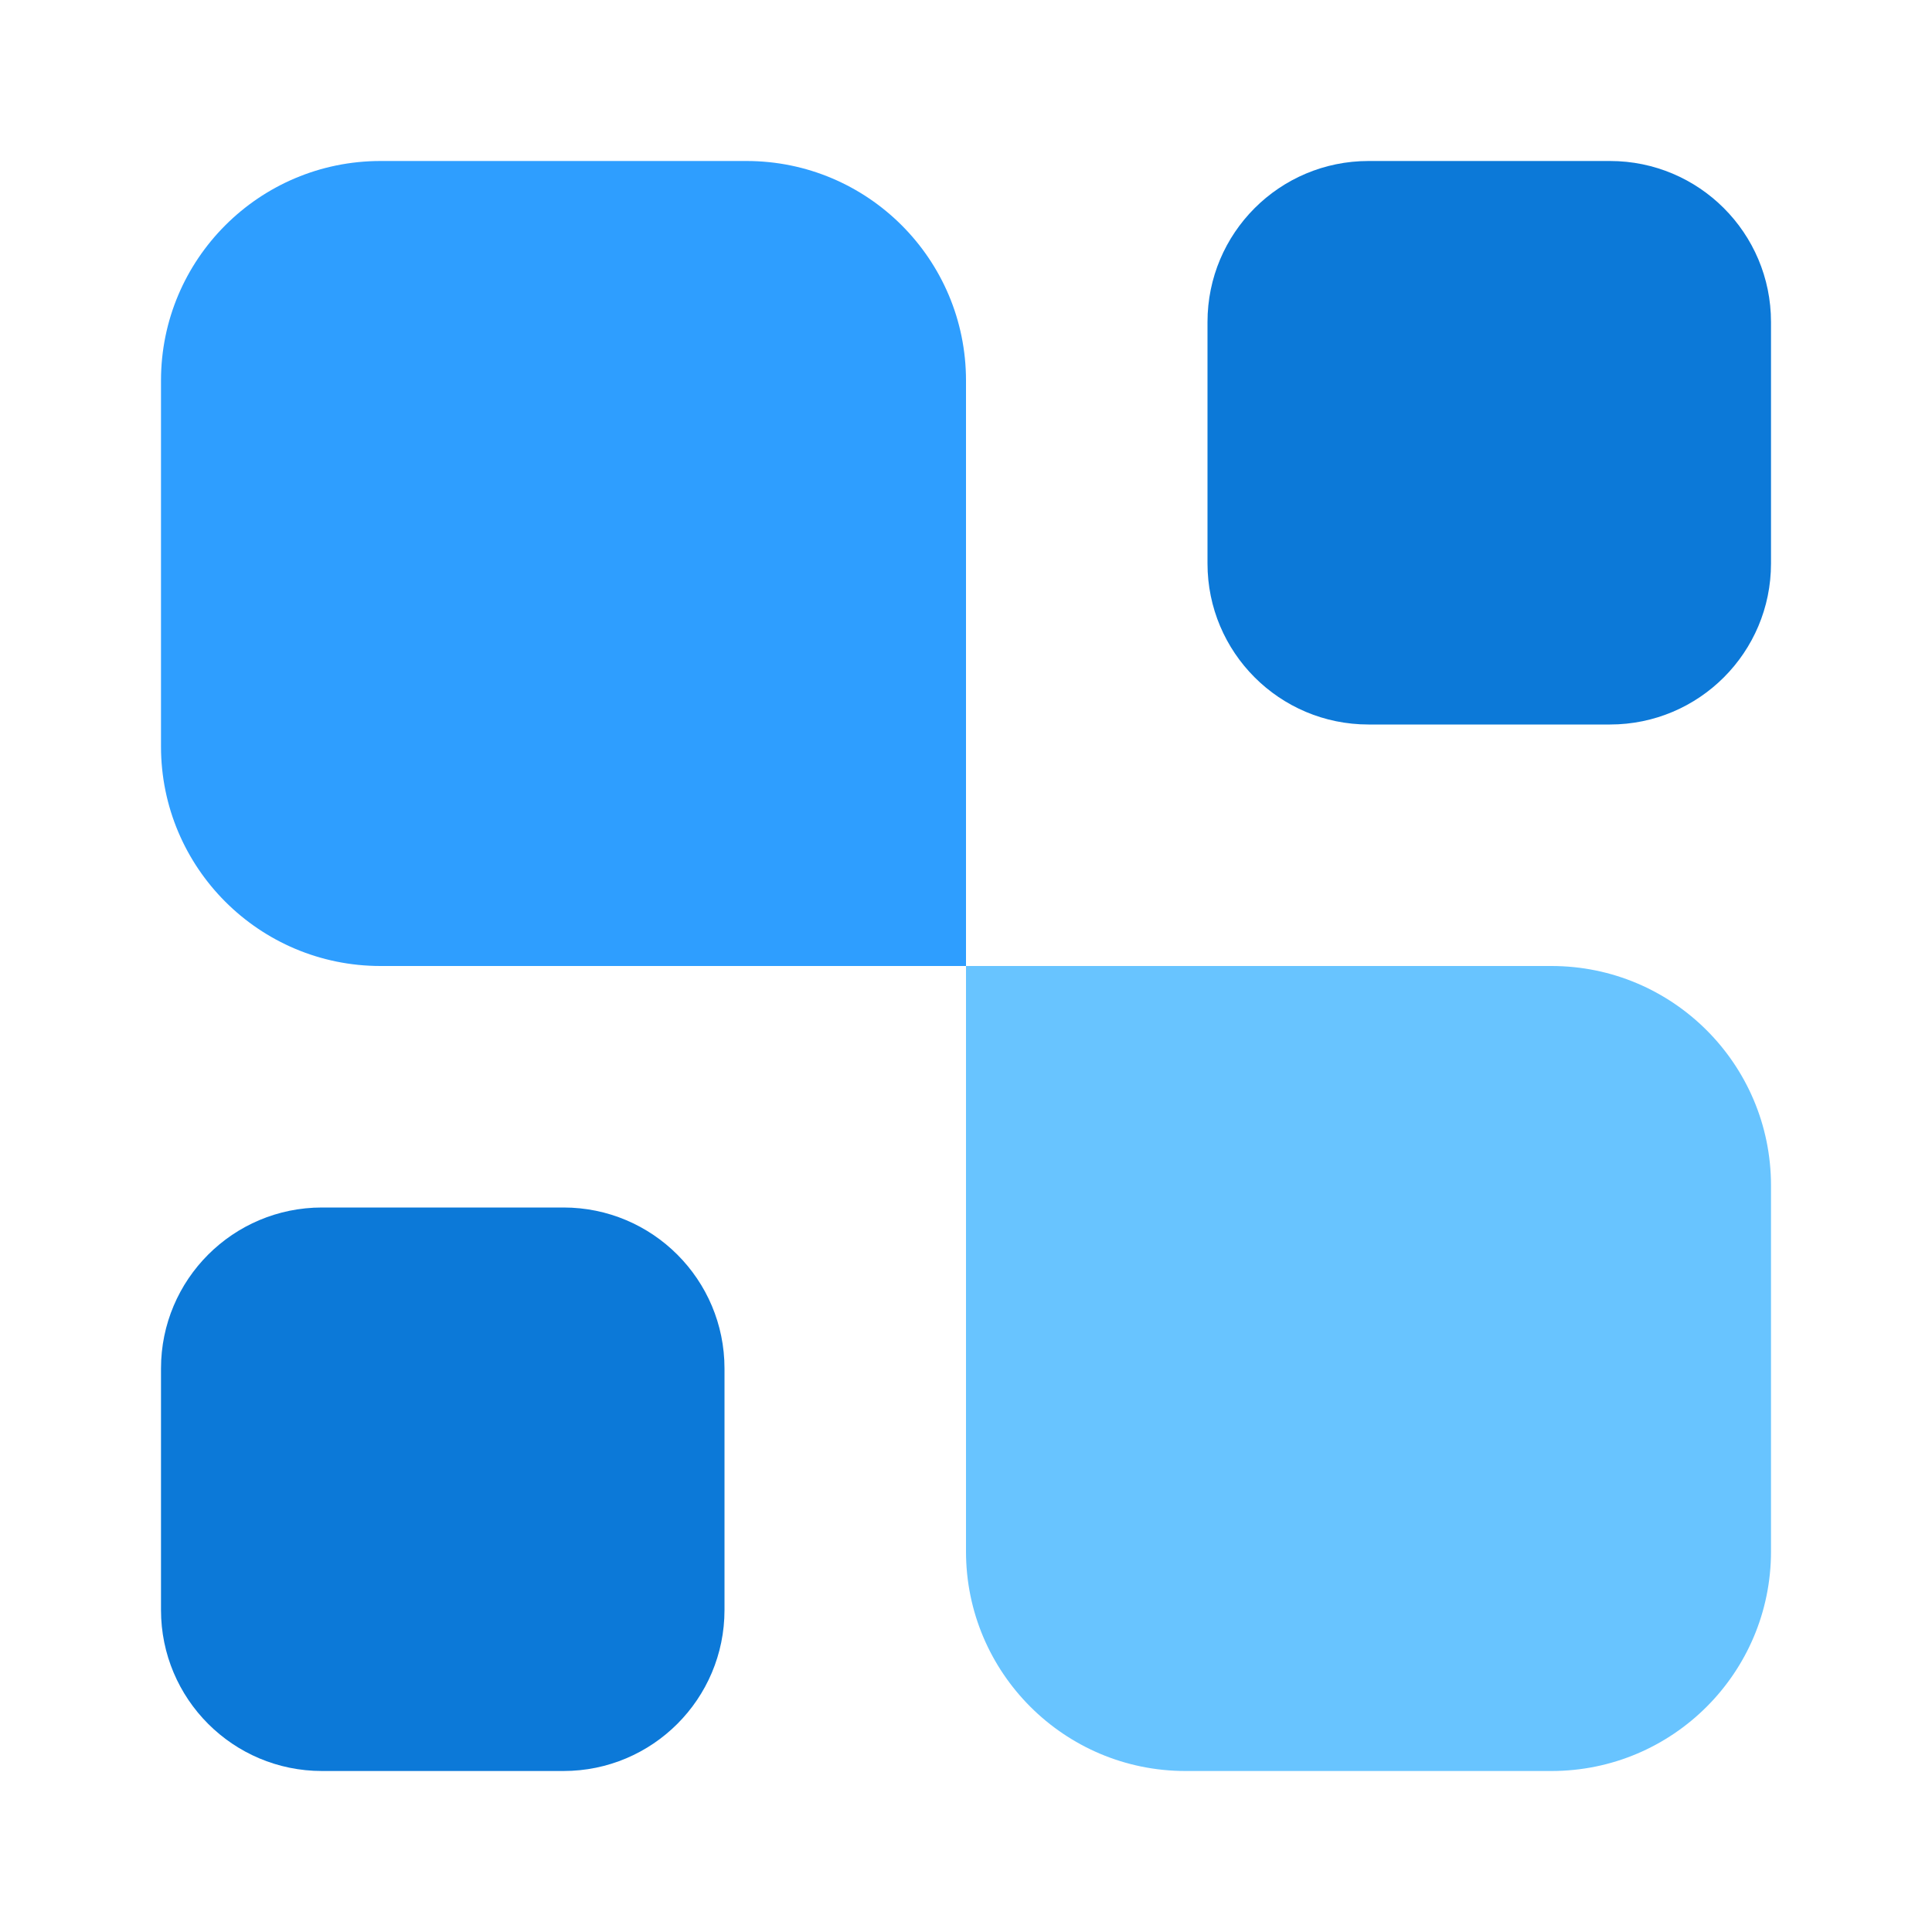
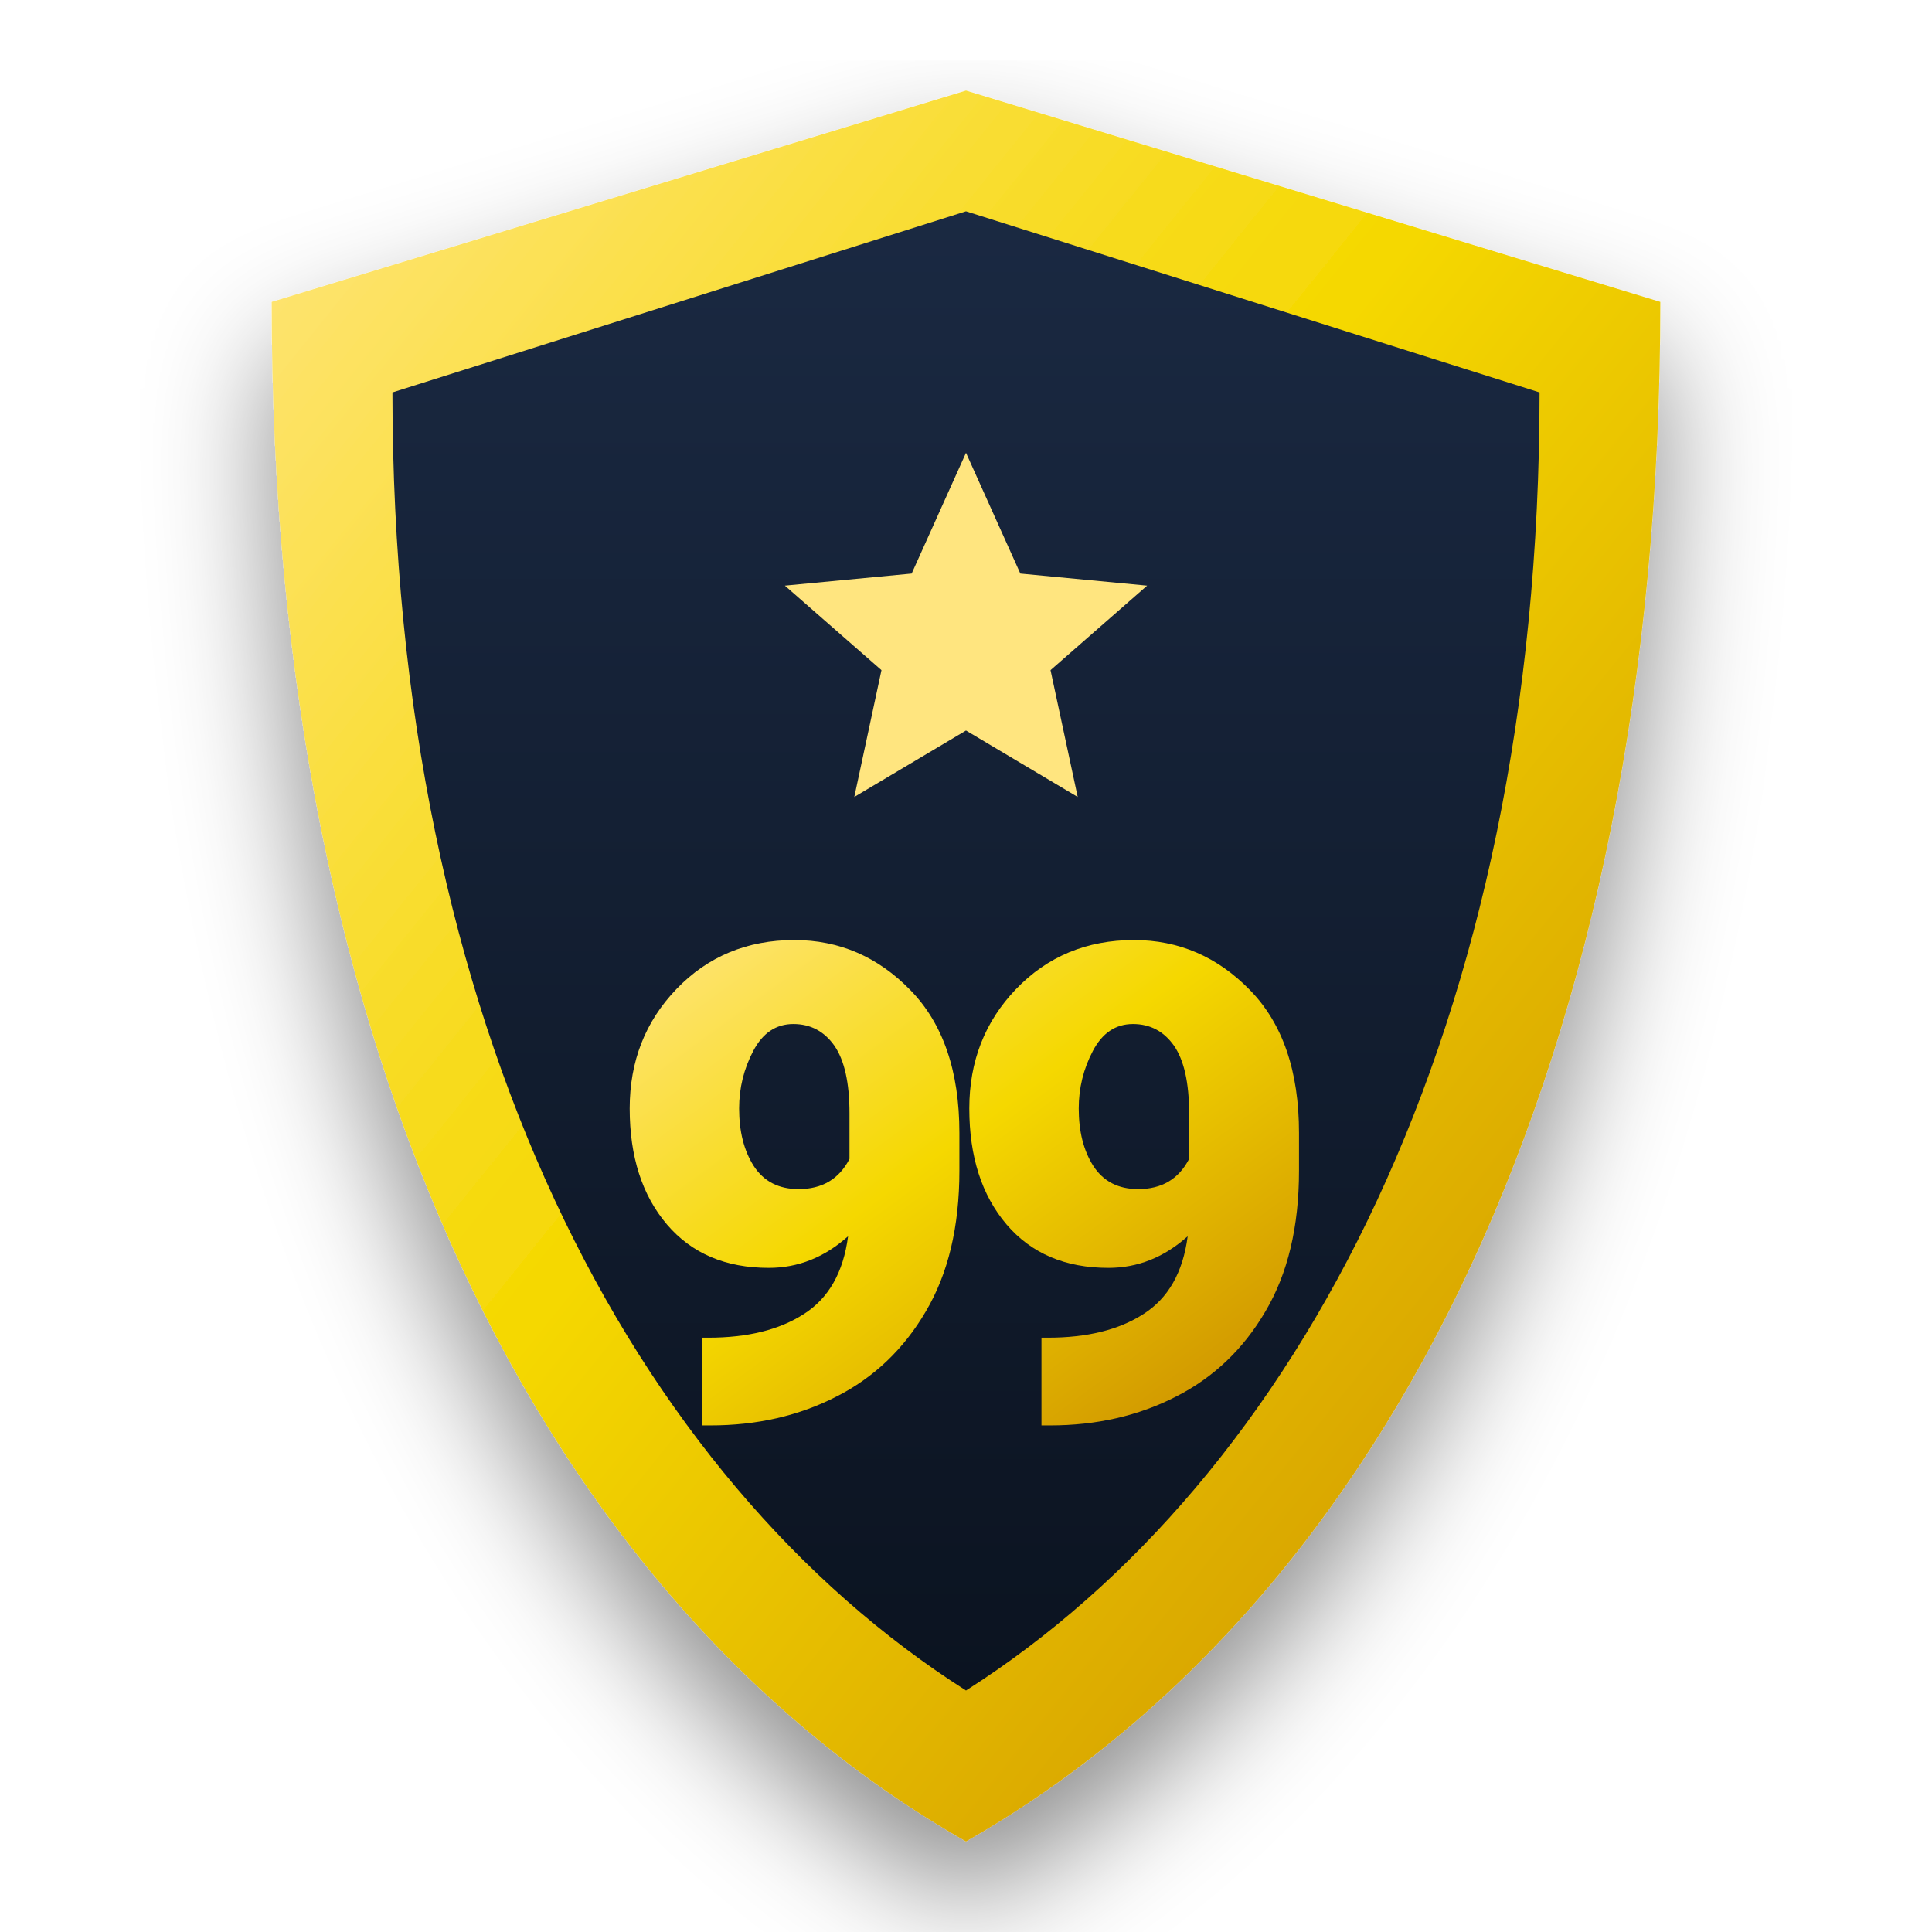
- <svg xmlns="http://www.w3.org/2000/svg" width="24" height="24" viewBox="0 0 24 24" fill="none">
-   <path d="M22 19.273C22 20.779 20.779 22 19.273 22H14.727C13.221 22 12 20.779 12 19.273V12H19.273C20.779 12 22 13.221 22 14.727V19.273Z" fill="#68C4FF" />
-   <path d="M20 2C21.105 2 22 2.895 22 4V7C22 8.105 21.105 9 20 9H17C15.895 9 15 8.105 15 7V4C15 2.895 15.895 2 17 2H20Z" fill="#0C79D8" />
-   <path d="M7 15C8.105 15 9 15.895 9 17V20C9 21.105 8.105 22 7 22H4C2.895 22 2 21.105 2 20V17C2 15.895 2.895 15 4 15H7Z" fill="#0C79D8" />
-   <path d="M12 12H4.727C3.221 12 2 10.779 2 9.273V4.727C2 3.221 3.221 2 4.727 2H9.273C10.779 2 12 3.221 12 4.727V12Z" fill="#2E9EFF" />
+ <svg xmlns="http://www.w3.org/2000/svg" viewBox="0 0 64 64" fill="none">
+   <defs>
+     <linearGradient id="badgeGold" x1="0%" y1="0%" x2="100%" y2="100%">
+       <stop offset="0%" stop-color="#FFE57F" />
+       <stop offset="45%" stop-color="#F5D800" />
+       <stop offset="100%" stop-color="#C98A00" />
+     </linearGradient>
+     <linearGradient id="shieldBg" x1="0%" y1="0%" x2="0%" y2="100%">
+       <stop offset="0%" stop-color="#1A2942" />
+       <stop offset="100%" stop-color="#0B1320" />
+     </linearGradient>
+     <filter id="shadow" x="-10%" y="-10%" width="120%" height="120%">
+       <feDropShadow dx="0" dy="2" stdDeviation="2" flood-color="#000000" flood-opacity="0.45" />
+     </filter>
+   </defs>
+   <path d="M32 3 L55 10 C55 35 46 53 32 61 C18 53 9 35 9 10 Z" fill="url(#badgeGold)" filter="url(#shadow)" />
+   <path d="M32 7 L51 13 C51 34 43 49 32 56 C21 49 13 34 13 13 Z" fill="url(#shieldBg)" />
+   <polygon points="32,15 33.8,19 38,19.4 34.8,22.2 35.7,26.4 32,24.2 28.3,26.4 29.2,22.2 26,19.4 30.2,19" fill="#FFE57F" />
+   <text x="32" y="47" text-anchor="middle" font-size="22" font-family="-apple-system, BlinkMacSystemFont, 'Segoe UI', Roboto, 'Helvetica Neue', 'Arial Black', sans-serif" font-weight="900" fill="url(#badgeGold)" letter-spacing="-1.5">99</text>
</svg>
